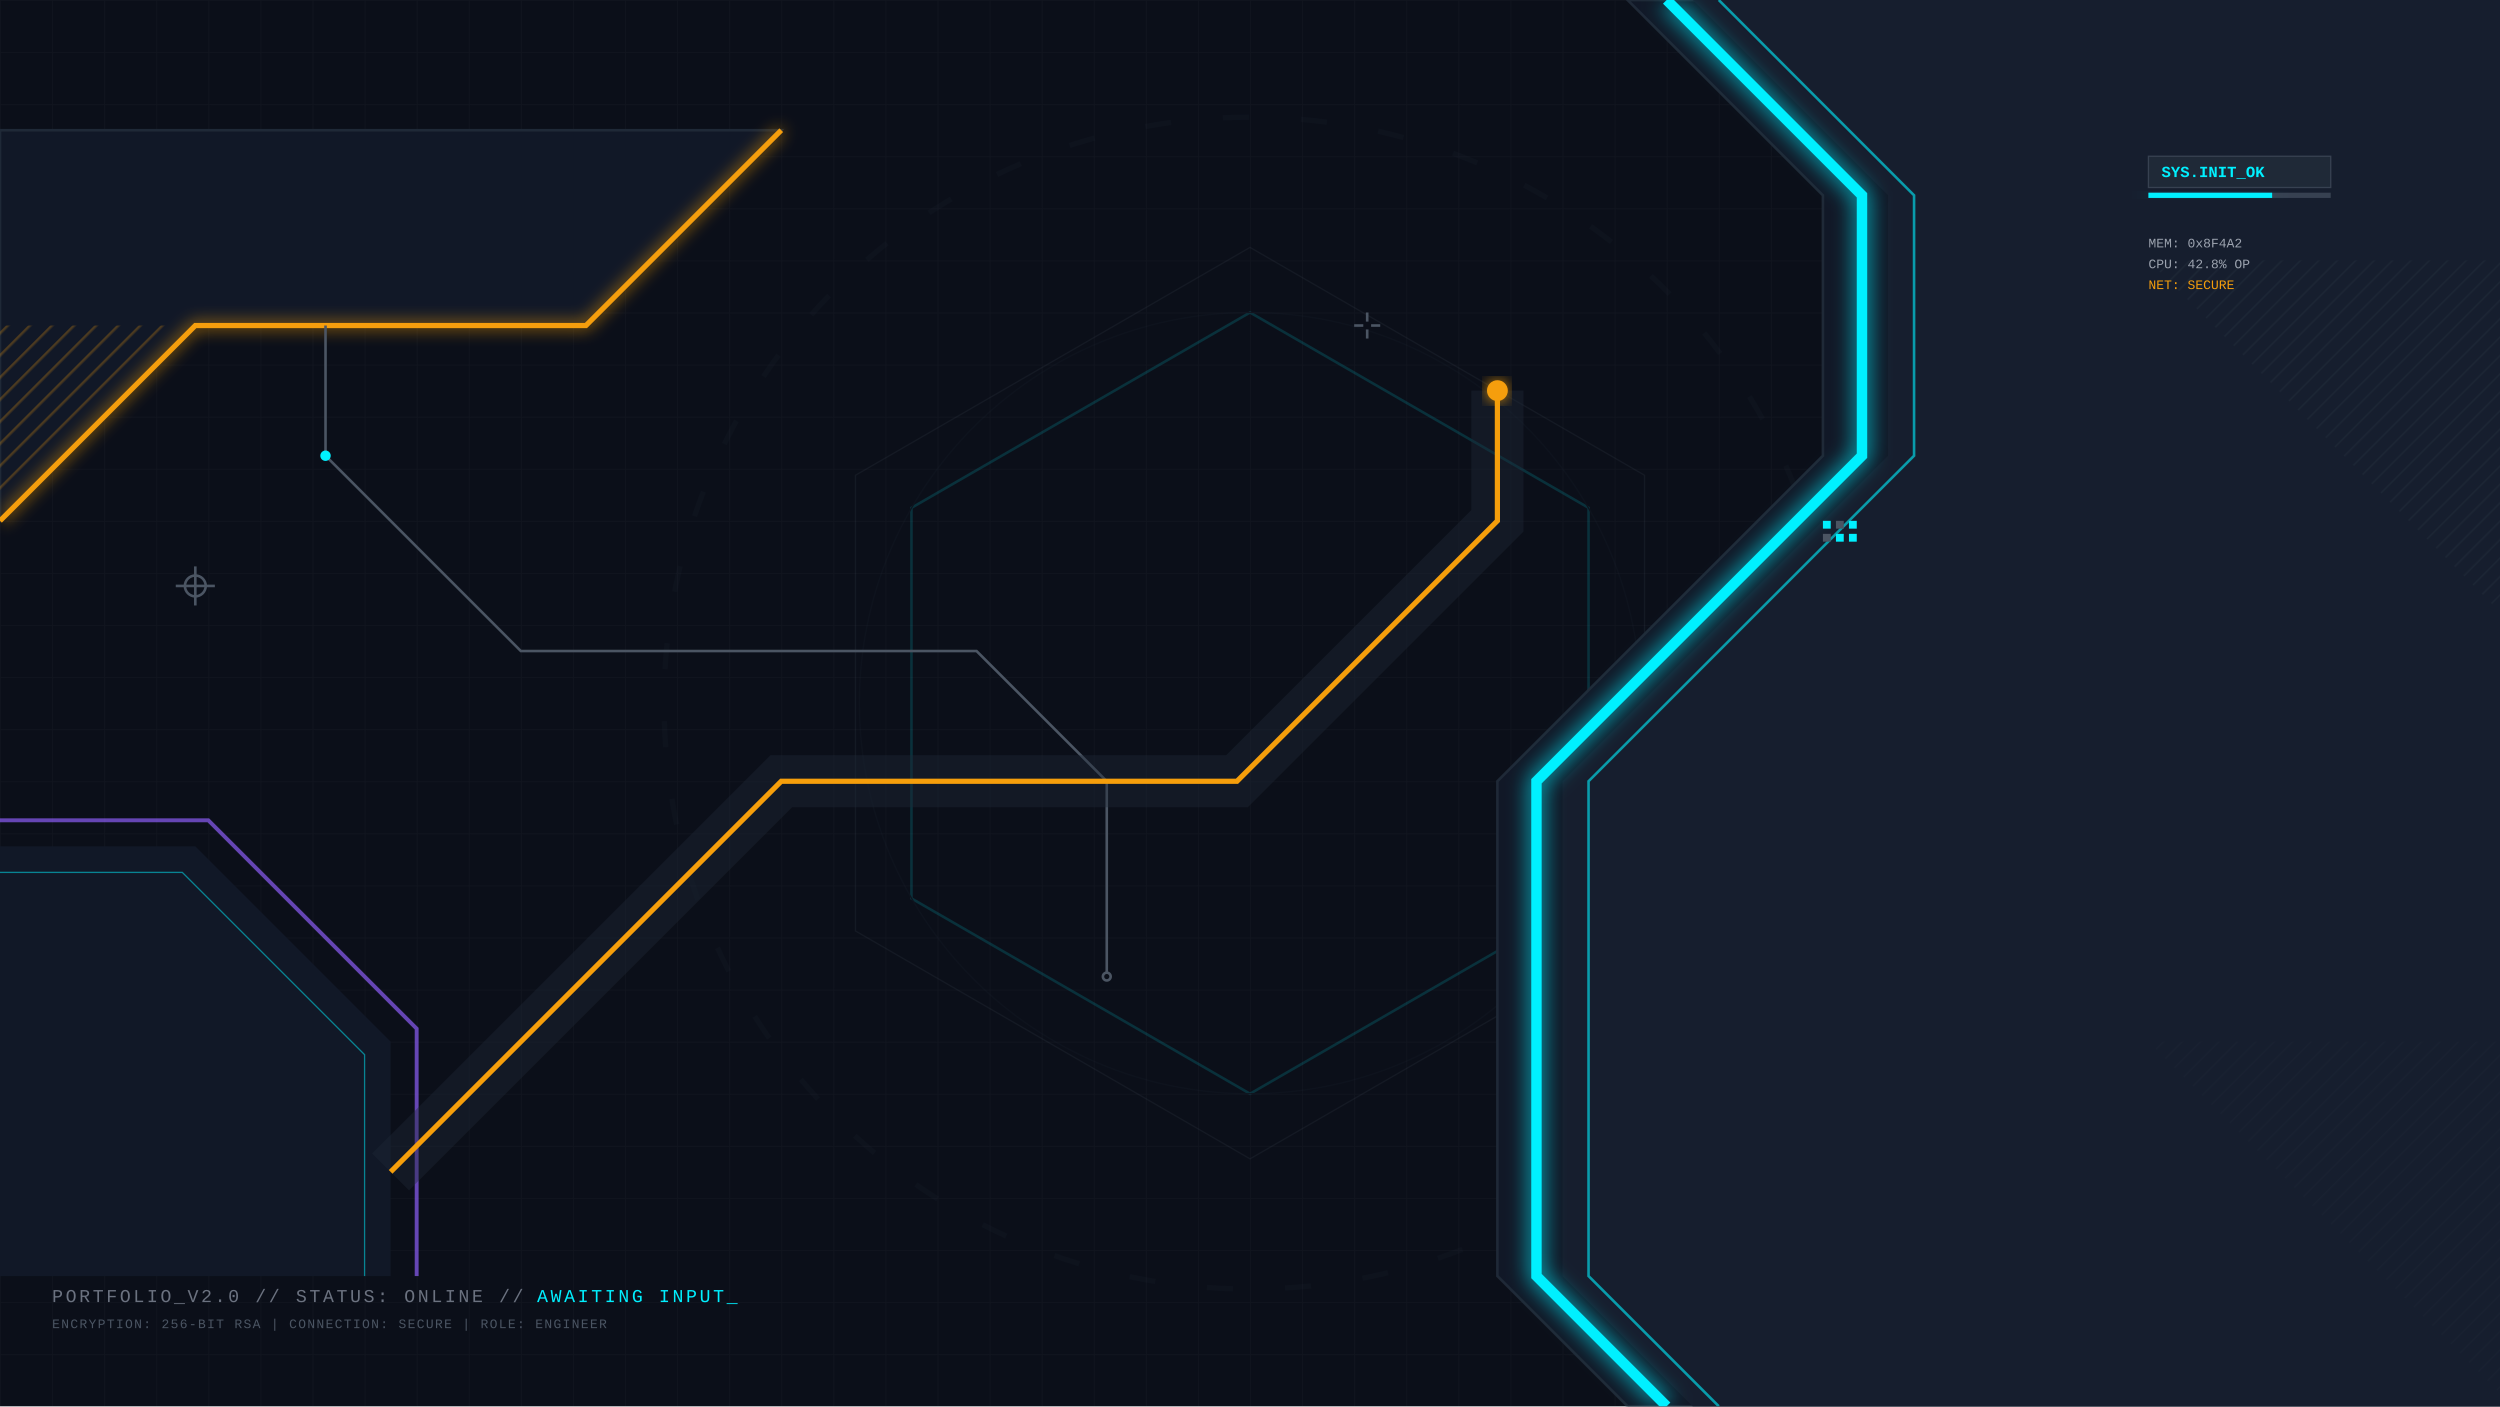
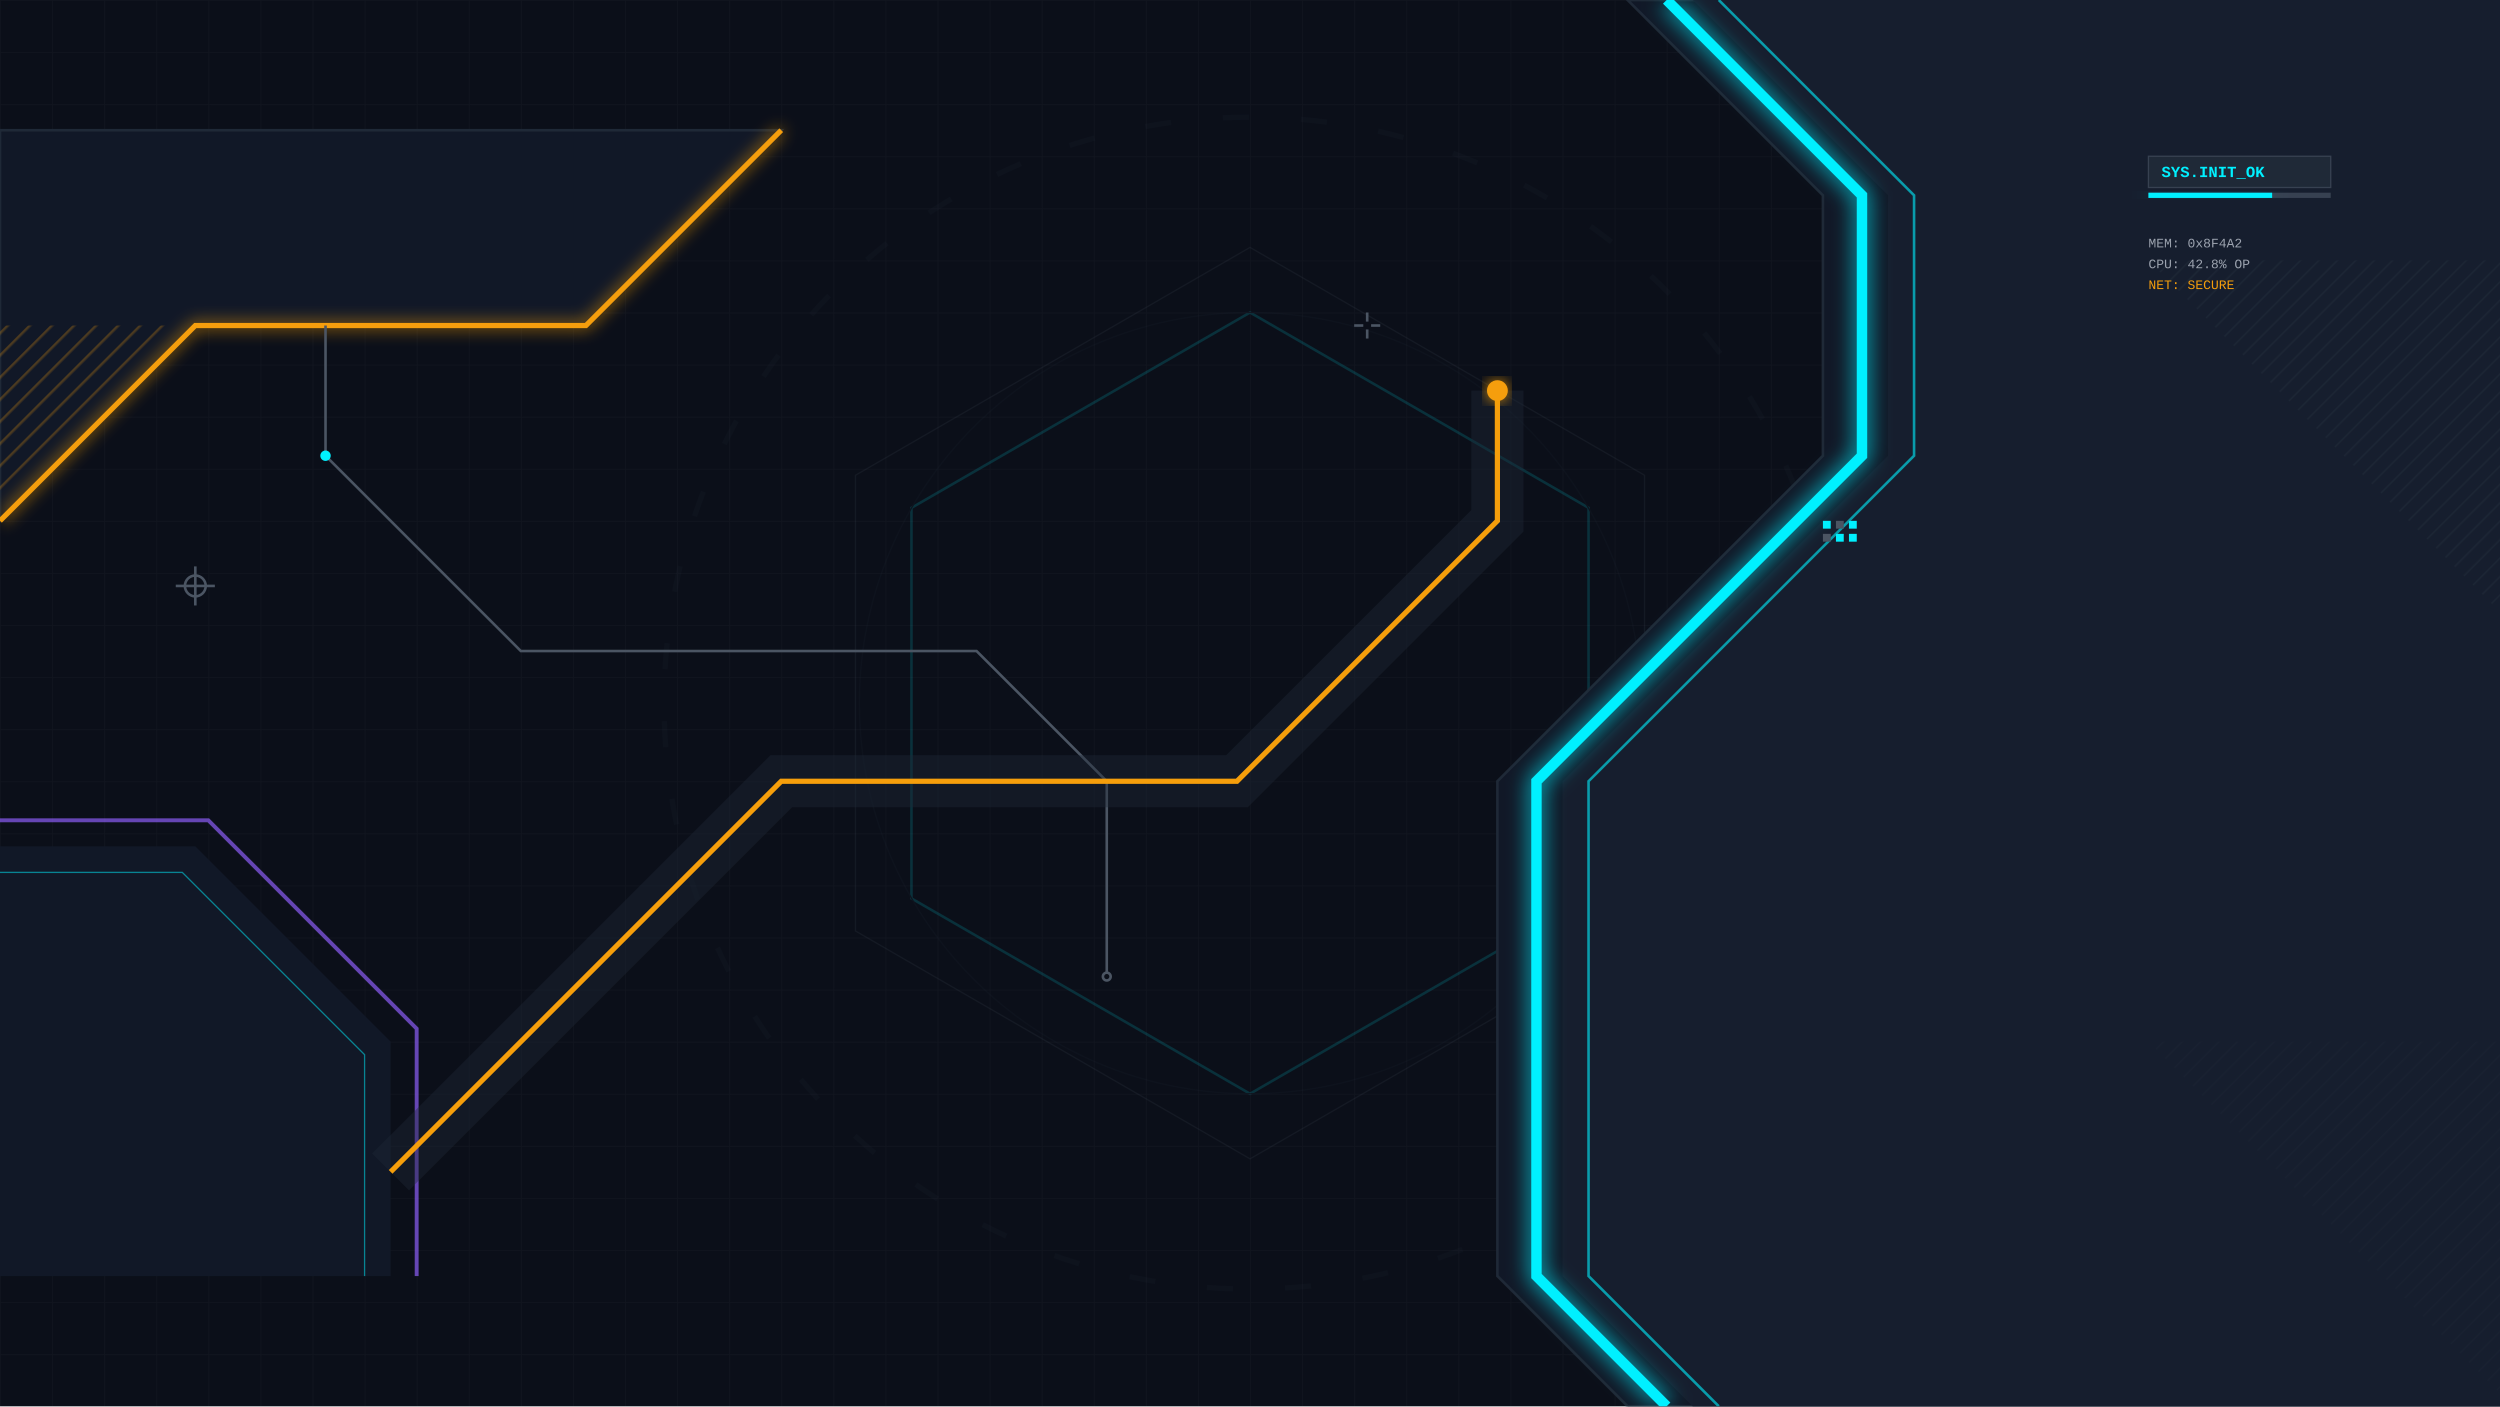
<svg xmlns="http://www.w3.org/2000/svg" viewBox="0 0 1920 1080" preserveAspectRatio="xMidYMid slice" width="100%" height="100%">
  <defs>
    <filter id="glow-cyan" x="-20%" y="-20%" width="140%" height="140%">
      <feGaussianBlur stdDeviation="8" result="blur" />
      <feComposite in="SourceGraphic" in2="blur" operator="over" />
    </filter>
    <filter id="glow-amber" x="-20%" y="-20%" width="140%" height="140%">
      <feGaussianBlur stdDeviation="6" result="blur" />
      <feComposite in="SourceGraphic" in2="blur" operator="over" />
    </filter>
    <pattern id="grid" width="40" height="40" patternUnits="userSpaceOnUse">
      <path d="M 40 0 L 0 0 0 40" fill="none" stroke="#ffffff" stroke-opacity="0.03" stroke-width="1" />
    </pattern>
    <pattern id="hatch-amber" width="12" height="12" patternTransform="rotate(45)" patternUnits="userSpaceOnUse">
      <line x1="0" y1="0" x2="0" y2="12" stroke="#F59E0B" stroke-width="4" opacity="0.8" />
    </pattern>
    <pattern id="hatch-dark" width="10" height="10" patternTransform="rotate(45)" patternUnits="userSpaceOnUse">
      <line x1="0" y1="0" x2="0" y2="10" stroke="#1F2937" stroke-width="3" />
    </pattern>
  </defs>
  <rect width="100%" height="100%" fill="#0B0F19" />
  <rect width="100%" height="100%" fill="url(#grid)" />
  <g id="center-watermark" opacity="0.15">
    <polygon points="960,240 1220,390 1220,690 960,840 700,690 700,390" fill="none" stroke="#00F0FF" stroke-width="2" />
    <polygon points="960,190 1263,365 1263,715 960,890 657,715 657,365" fill="none" stroke="#4B5563" stroke-width="1" />
    <circle cx="960" cy="540" r="450" fill="none" stroke="#1F2937" stroke-width="4" stroke-dasharray="20 40" />
    <circle cx="960" cy="540" r="300" fill="none" stroke="#1F2937" stroke-width="1" />
  </g>
  <g id="right-panels">
    <path d="M 1250,0 L 1400,150 L 1400,350 L 1150,600 L 1150,980 L 1250,1080 L 1920,1080 L 1920,0 Z" fill="#111827" stroke="#1F2937" stroke-width="2" />
    <path d="M 1300,0 L 1450,150 L 1450,350 L 1200,600 L 1200,980 L 1300,1080 L 1920,1080 L 1920,0 Z" fill="#161E2E" />
    <polygon points="1650,200 1920,200 1920,470" fill="url(#hatch-dark)" opacity="0.5" />
    <polygon points="1650,800 1920,800 1920,1070" fill="url(#hatch-dark)" opacity="0.2" />
    <path d="M 1280,0 L 1430,150 L 1430,350 L 1180,600 L 1180,980 L 1280,1080" fill="none" stroke="#00F0FF" stroke-width="8" filter="url(#glow-cyan)" />
    <path d="M 1320,0 L 1470,150 L 1470,350 L 1220,600 L 1220,980 L 1320,1080" fill="none" stroke="#00F0FF" stroke-width="2" opacity="0.6" />
  </g>
  <g id="top-left-panels">
    <path d="M 0,100 L 600,100 L 450,250 L 150,250 L 0,400 Z" fill="#111827" stroke="#1F2937" stroke-width="2" />
    <path d="M 600,100 L 450,250 L 150,250 L 0,400" fill="none" stroke="#F59E0B" stroke-width="4" filter="url(#glow-amber)" />
    <polygon points="0,250 130,250 0,380" fill="url(#hatch-amber)" opacity="0.3" />
    <path d="M 250,250 L 250,350 L 400,500 L 750,500 L 850,600 L 850,750" fill="none" stroke="#4B5563" stroke-width="2" />
    <circle cx="250" cy="350" r="4" fill="#00F0FF" />
    <circle cx="850" cy="750" r="4" fill="#4B5563" />
    <circle cx="850" cy="750" r="2" fill="#0B0F19" />
  </g>
  <g id="bottom-left-panels">
    <path d="M 0,650 L 150,650 L 300,800 L 300,980 L 0,980 Z" fill="#111827" />
    <path d="M 0,630 L 160,630 L 320,790 L 320,980" fill="none" stroke="#8B5CF6" stroke-width="3" opacity="0.7" />
    <path d="M 0,670 L 140,670 L 280,810 L 280,980" fill="none" stroke="#00F0FF" stroke-width="1" opacity="0.5" />
  </g>
  <g id="center-dynamic-lines">
    <path d="M 300,900 L 600,600 L 950,600 L 1150,400 L 1150,300" fill="none" stroke="#1F2937" stroke-width="40" stroke-linejoin="miter" opacity="0.4" />
    <path d="M 300,900 L 600,600 L 950,600 L 1150,400 L 1150,300" fill="none" stroke="#F59E0B" stroke-width="4" stroke-linejoin="miter" />
    <circle cx="1150" cy="300" r="8" fill="#F59E0B" filter="url(#glow-amber)" />
  </g>
  <g id="hud-details">
    <g stroke="#4B5563" stroke-width="2" transform="translate(150, 450)">
      <line x1="-15" y1="0" x2="15" y2="0" />
      <line x1="0" y1="-15" x2="0" y2="15" />
      <circle cx="0" cy="0" r="8" fill="none" />
    </g>
    <g stroke="#4B5563" stroke-width="2" transform="translate(1050, 250)">
      <line x1="-10" y1="0" x2="-3" y2="0" />
      <line x1="3" y1="0" x2="10" y2="0" />
      <line x1="0" y1="-10" x2="0" y2="-3" />
      <line x1="0" y1="3" x2="0" y2="10" />
    </g>
    <g transform="translate(1650, 120)">
      <rect x="0" y="0" width="140" height="24" fill="#1F2937" stroke="#374151" />
      <text x="10" y="16" fill="#00F0FF" font-family="Courier New, monospace" font-size="12" font-weight="bold">SYS.INIT_OK</text>
      <rect x="0" y="28" width="140" height="4" fill="#374151" />
      <rect x="0" y="28" width="95" height="4" fill="#00F0FF" filter="url(#glow-cyan)" />
    </g>
    <g transform="translate(1650, 190)">
      <text x="0" y="0" fill="#9CA3AF" font-family="Courier New, monospace" font-size="10">MEM: 0x8F4A2</text>
      <text x="0" y="16" fill="#9CA3AF" font-family="Courier New, monospace" font-size="10">CPU: 42.8% OP</text>
      <text x="0" y="32" fill="#F59E0B" font-family="Courier New, monospace" font-size="10">NET: SECURE</text>
    </g>
    <g transform="translate(1400, 400)" fill="#00F0FF">
      <rect x="0" y="0" width="6" height="6" />
      <rect x="10" y="0" width="6" height="6" fill="#4B5563" />
      <rect x="20" y="0" width="6" height="6" />
      <rect x="0" y="10" width="6" height="6" fill="#4B5563" />
      <rect x="10" y="10" width="6" height="6" />
      <rect x="20" y="10" width="6" height="6" />
    </g>
-     <g transform="translate(40, 1000)">
-       <text x="0" y="0" fill="#6B7280" font-family="Courier New, monospace" font-size="14" letter-spacing="2">PORTFOLIO_V2.0 // STATUS: ONLINE // <tspan fill="#00F0FF">AWAITING INPUT_</tspan>
-       </text>
-       <text x="0" y="20" fill="#4B5563" font-family="Courier New, monospace" font-size="10" letter-spacing="1">ENCRYPTION: 256-BIT RSA | CONNECTION: SECURE | ROLE: ENGINEER</text>
-     </g>
  </g>
</svg>
